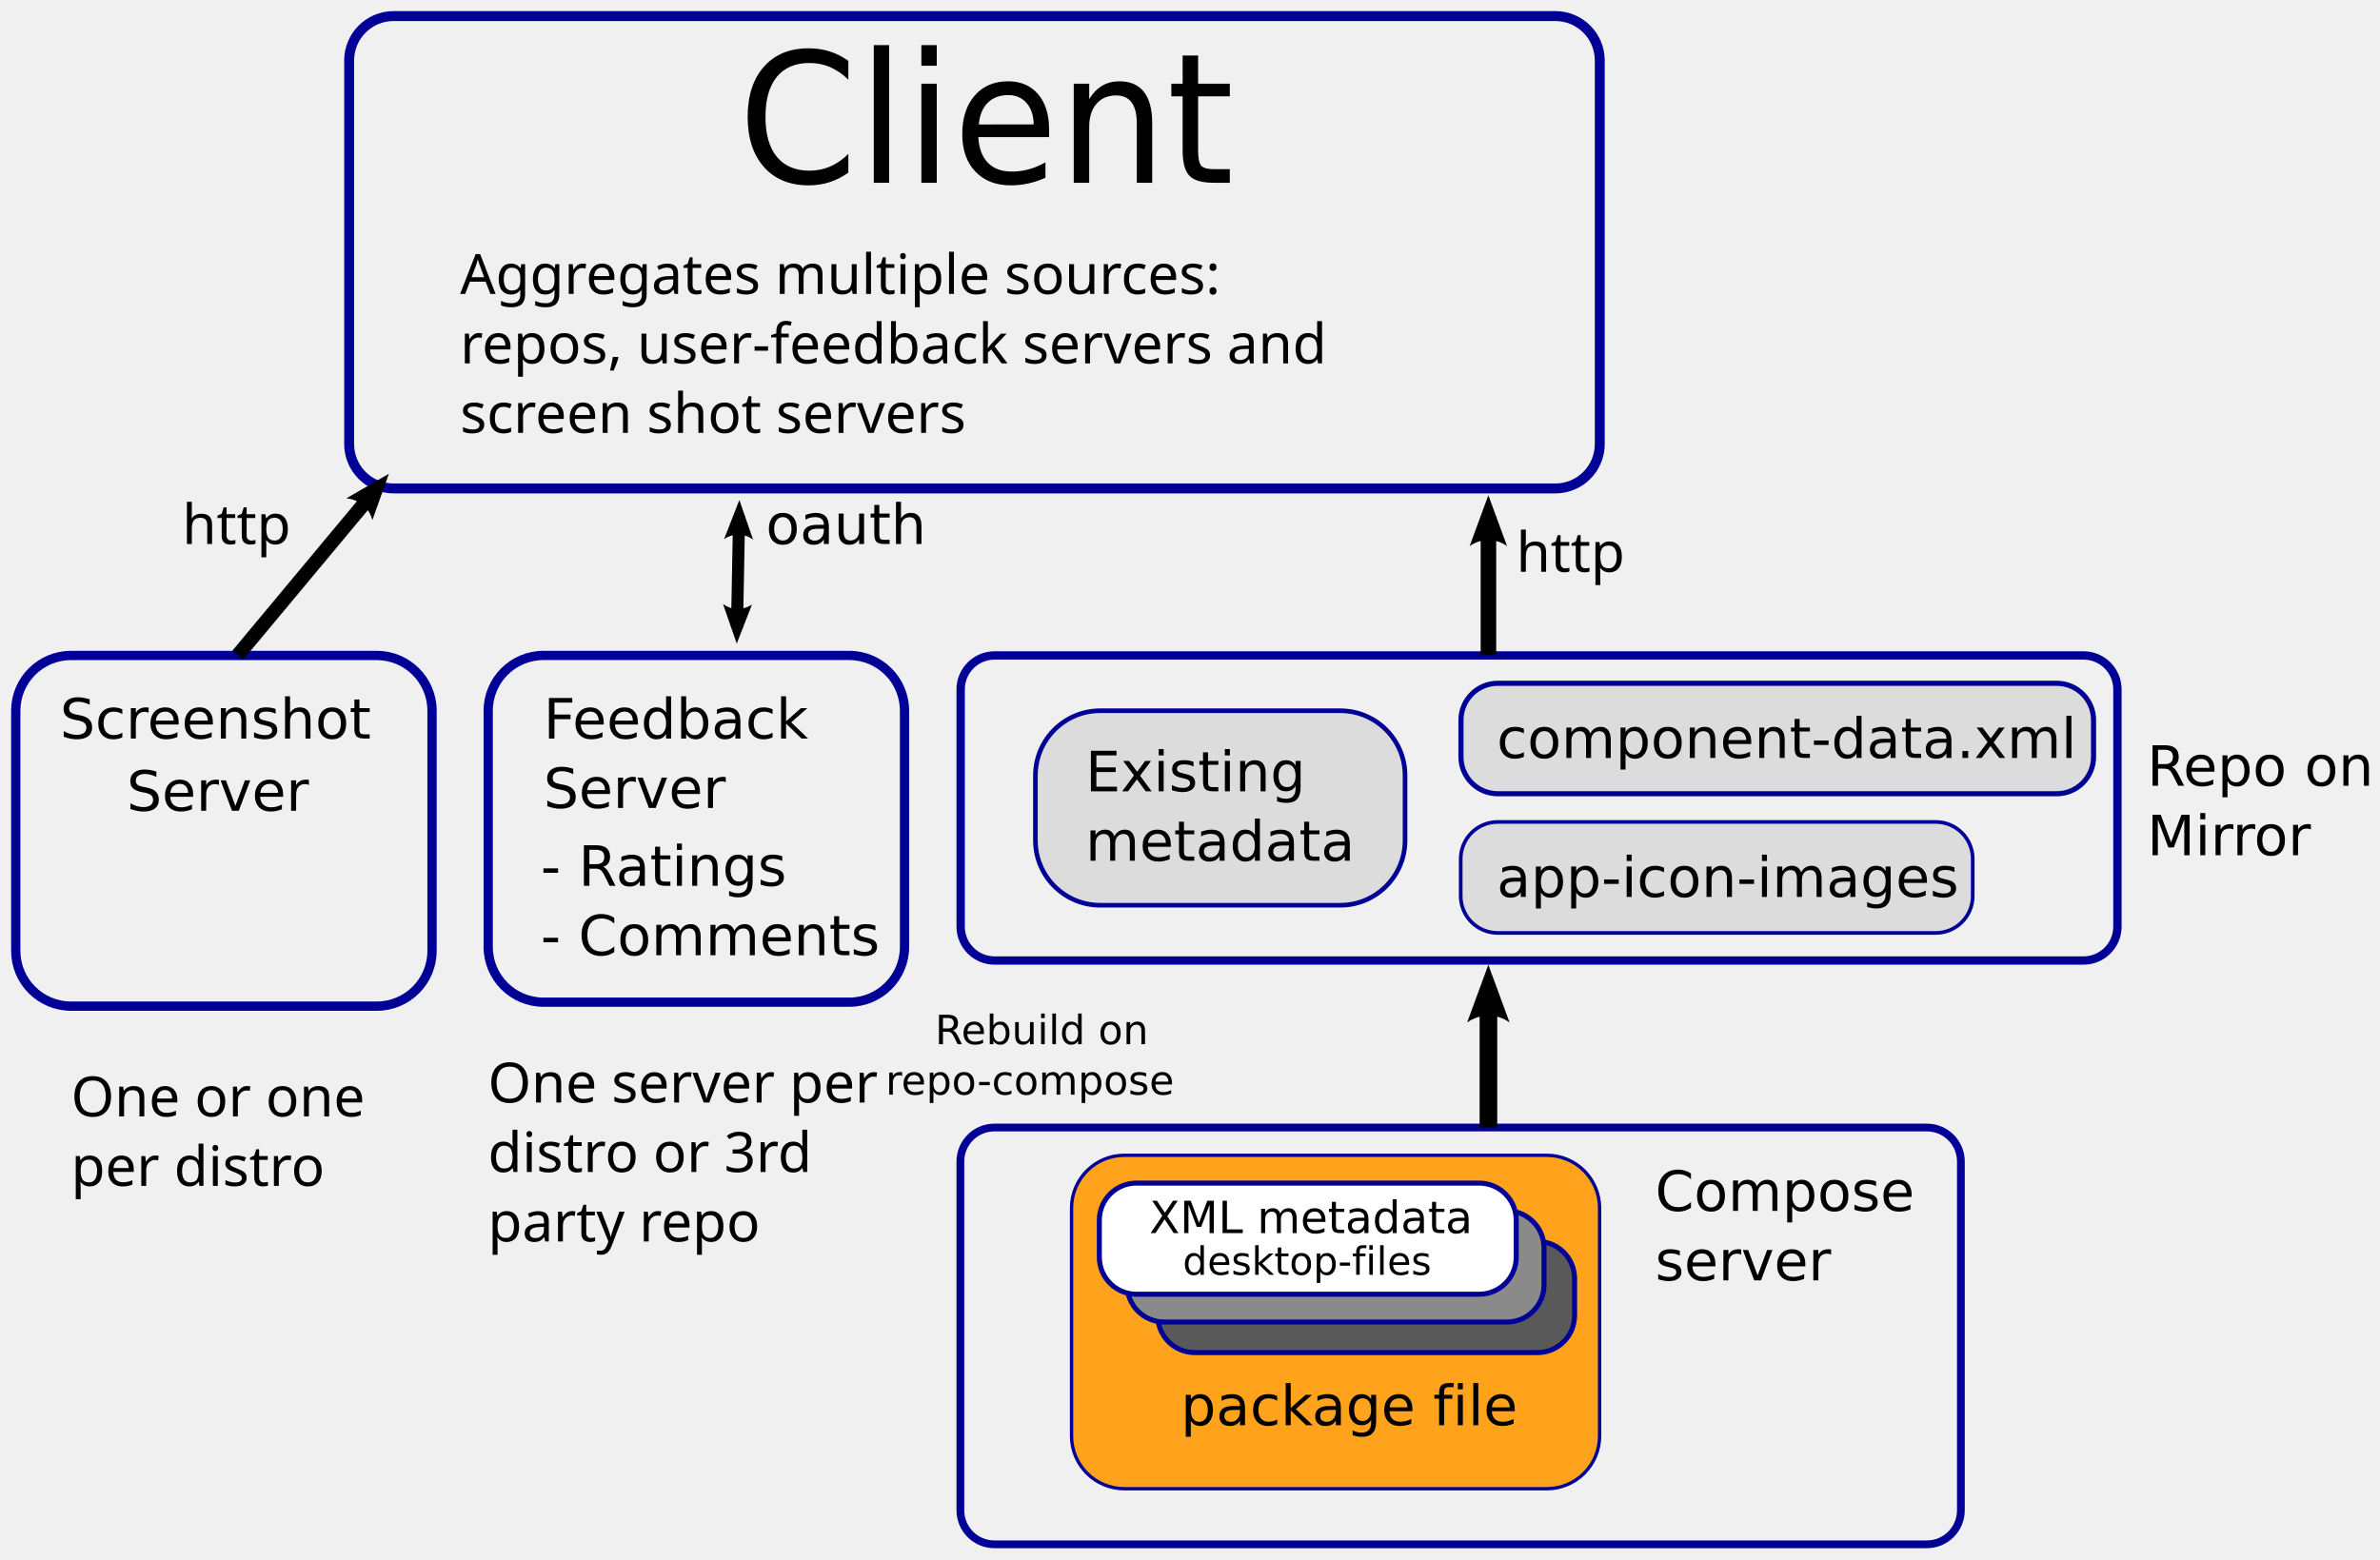
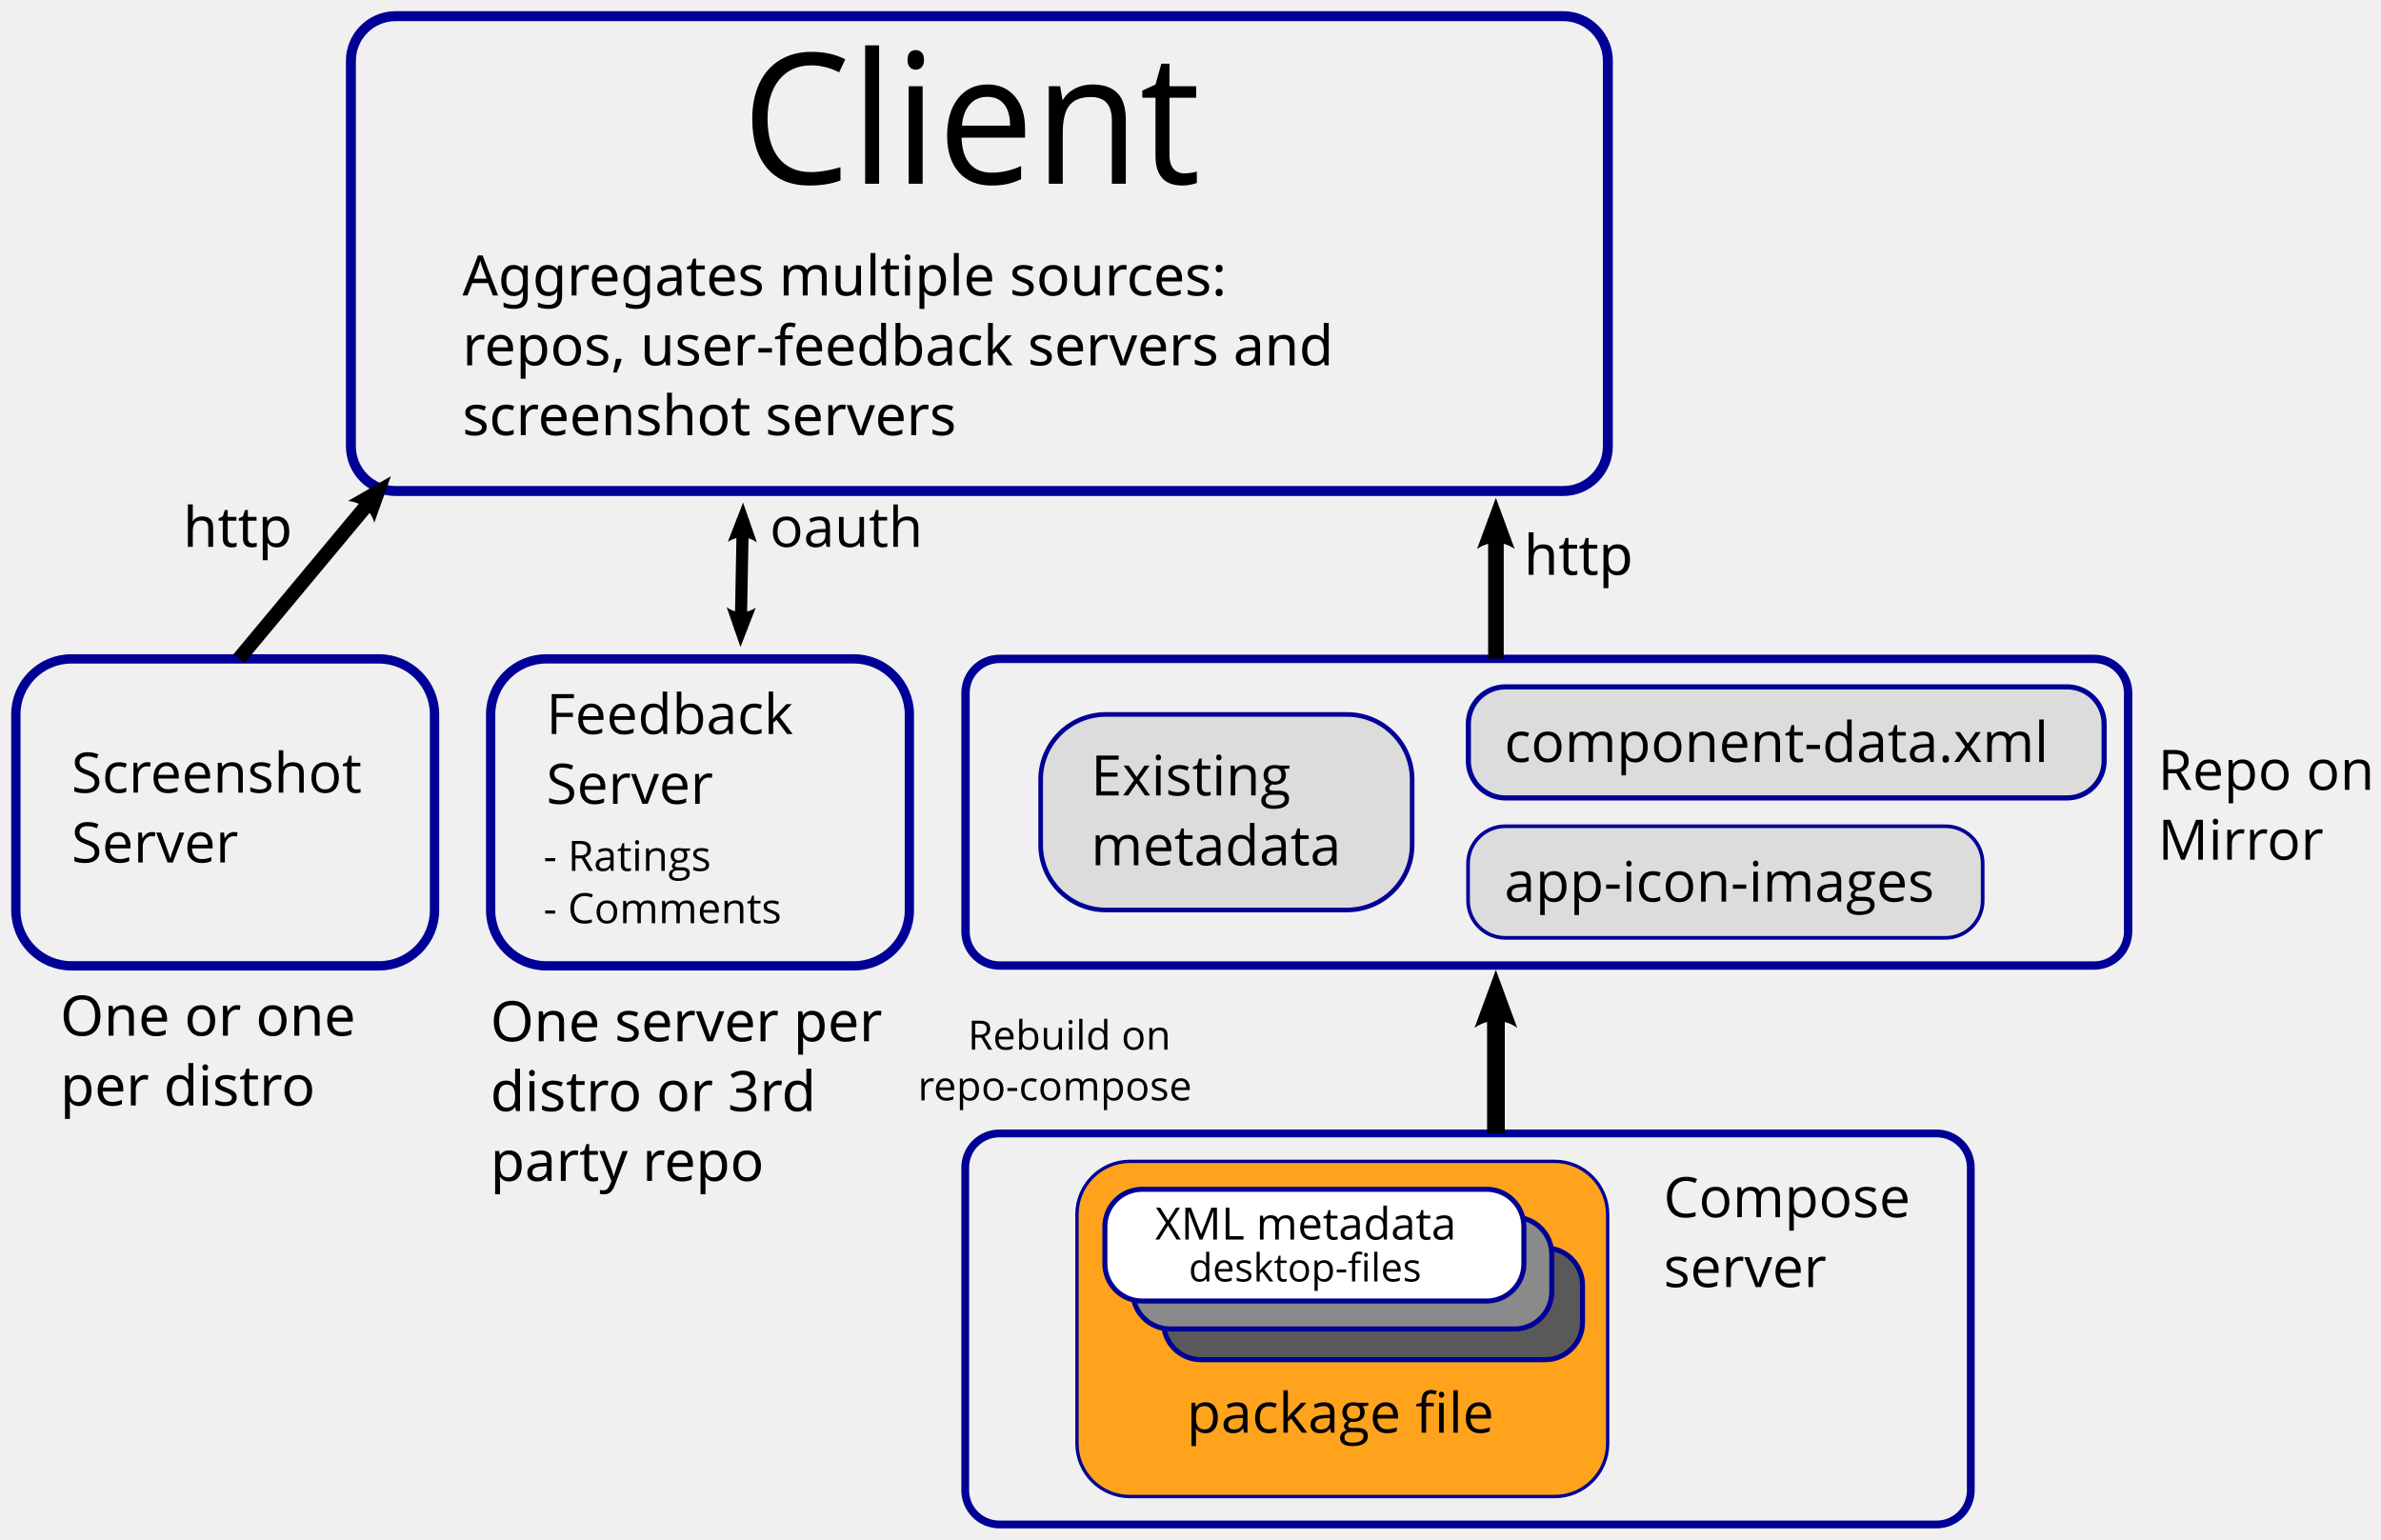
- <svg xmlns="http://www.w3.org/2000/svg" width="1712.734" height="1122.369" id="svg2" version="1.1">
+ <svg xmlns="http://www.w3.org/2000/svg" width="1704.844" height="1102.369" id="svg2" version="1.1">
  <defs id="defs4">
    <marker orient="auto" refY="0" refX="0" id="Arrow2Sstart" style="overflow:visible">
      <path id="path4777" style="font-size:12px;fill-rule:evenodd;stroke-width:0.625;stroke-linejoin:round" d="M 8.719,4.034 -2.207,0.016 8.719,-4.002 c -1.745,2.372 -1.735,5.617 -6e-7,8.035 z" transform="matrix(0.3,0,0,0.3,-0.69,0)" />
    </marker>
    <marker orient="auto" refY="0" refX="0" id="Arrow2Send" style="overflow:visible">
      <path id="path3944" style="font-size:12px;fill-rule:evenodd;stroke-width:0.625;stroke-linejoin:round" d="M 8.719,4.034 -2.207,0.016 8.719,-4.002 c -1.745,2.372 -1.735,5.617 -6e-7,8.035 z" transform="matrix(-0.3,0,0,-0.3,0.69,0)" />
    </marker>
    <marker orient="auto" refY="0" refX="0" id="Arrow2Send-0" style="overflow:visible">
      <path id="path3944-62" style="font-size:12px;fill-rule:evenodd;stroke-width:0.625;stroke-linejoin:round" d="M 8.719,4.034 -2.207,0.016 8.719,-4.002 c -1.745,2.372 -1.735,5.617 -6e-7,8.035 z" transform="matrix(-0.3,0,0,-0.3,0.69,0)" />
    </marker>
  </defs>
  <g id="layer1" transform="translate(891.125,139.2114)">
-     <rect style="fill:none;stroke:#000096;stroke-width:6.653;stroke-linejoin:round;stroke-miterlimit:4;stroke-dasharray:none;stroke-dashoffset:0;stroke-opacity:1" id="rect2987" width="299.597" height="249.597" x="-539.799" y="332.564" ry="39.799" />
-     <text xml:space="preserve" style="font-size:40px;font-style:normal;font-weight:normal;line-height:125%;letter-spacing:0px;word-spacing:0px;fill:#000000;fill-opacity:1;stroke:none;font-family:Bitstream Vera Sans" x="-502" y="498.362" id="text2989">
-       <tspan x="-502" y="498.362" id="tspan3100">- Ratings</tspan>
-       <tspan x="-502" y="548.362" id="tspan3102">- Comments</tspan>
+     <rect style="fill:none;stroke:#000096;stroke-width:6.653;stroke-linejoin:round;stroke-miterlimit:4;stroke-dasharray:none;stroke-dashoffset:0;stroke-opacity:1" id="rect2987" width="299.799" height="219.799" x="-539.799" y="332.564" ry="39.799" />
+     <text xml:space="preserve" style="font-style:normal;font-weight:normal;font-size:40px;line-height:125%;font-family:'Open Sans';letter-spacing:0px;word-spacing:0px;fill:#000000;fill-opacity:1;stroke:none" x="-502" y="484.362" id="text2989">
+       <tspan x="-502" y="484.362" id="tspan3100" style="font-size:30px">- Ratings</tspan>
+       <tspan x="-502" y="521.862" id="tspan3102" style="font-size:30px">- Comments</tspan>
    </text>
-     <rect style="fill:#ffa31d;fill-opacity:1;stroke:#000096;stroke-width:2.395;stroke-linejoin:round;stroke-miterlimit:4;stroke-opacity:1;stroke-dasharray:none;stroke-dashoffset:0" id="rect3078" width="380" height="240" x="-120" y="692.362" ry="38" />
-     <rect style="fill:#595959;fill-opacity:1;stroke:#000096;stroke-width:3.608;stroke-linejoin:round;stroke-miterlimit:4;stroke-opacity:1;stroke-dasharray:none;stroke-dashoffset:0" id="rect2987-2-0" width="300" height="80" x="-58" y="754.362" ry="26.667" />
-     <rect style="fill:#8a8a8a;fill-opacity:1;stroke:#000096;stroke-width:3.608;stroke-linejoin:round;stroke-miterlimit:4;stroke-opacity:1;stroke-dasharray:none;stroke-dashoffset:0" id="rect2987-2-4" width="300" height="80" x="-80" y="732.362" ry="26.667" />
-     <rect style="fill:#ffffff;fill-opacity:1;stroke:#000096;stroke-width:3.608;stroke-linejoin:round;stroke-miterlimit:4;stroke-opacity:1;stroke-dasharray:none;stroke-dashoffset:0" id="rect2987-2" width="300" height="80" x="-100" y="-792.362" ry="26.667" transform="scale(1,-1)" />
-     <text xml:space="preserve" style="font-size:40px;font-style:normal;font-weight:normal;line-height:125%;letter-spacing:0px;word-spacing:0px;fill:#000000;fill-opacity:1;stroke:none;font-family:Bitstream Vera Sans" x="-40" y="778.362" id="text2989-1">
+     <rect style="fill:#ffa31d;fill-opacity:1;stroke:#000096;stroke-width:2.395;stroke-linejoin:round;stroke-miterlimit:4;stroke-dasharray:none;stroke-dashoffset:0;stroke-opacity:1" id="rect3078" width="380" height="240" x="-120" y="692.362" ry="38" />
+     <rect style="fill:#595959;fill-opacity:1;stroke:#000096;stroke-width:3.608;stroke-linejoin:round;stroke-miterlimit:4;stroke-dasharray:none;stroke-dashoffset:0;stroke-opacity:1" id="rect2987-2-0" width="300" height="80" x="-58" y="754.362" ry="26.667" />
+     <rect style="fill:#8a8a8a;fill-opacity:1;stroke:#000096;stroke-width:3.608;stroke-linejoin:round;stroke-miterlimit:4;stroke-dasharray:none;stroke-dashoffset:0;stroke-opacity:1" id="rect2987-2-4" width="300" height="80" x="-80" y="732.362" ry="26.667" />
+     <rect style="fill:#ffffff;fill-opacity:1;stroke:#000096;stroke-width:3.608;stroke-linejoin:round;stroke-miterlimit:4;stroke-dasharray:none;stroke-dashoffset:0;stroke-opacity:1" id="rect2987-2" width="300" height="80" x="-100" y="-792.362" ry="26.667" transform="scale(1,-1)" />
+     <text xml:space="preserve" style="font-style:normal;font-weight:normal;font-size:40px;line-height:125%;font-family:'Open Sans';letter-spacing:0px;word-spacing:0px;fill:#000000;fill-opacity:1;stroke:none" x="-40" y="778.362" id="text2989-1">
      <tspan id="tspan2991-0" x="-40" y="778.362" style="font-size:28px">desktop-files</tspan>
    </text>
-     <rect ry="26.503" y="352.607" x="160.245" height="79.51" width="455.224" id="rect3042" style="fill:#dcdcdc;fill-opacity:1;stroke:#000096;stroke-width:3.684;stroke-linejoin:round;stroke-miterlimit:4;stroke-opacity:1;stroke-dasharray:none;stroke-dashoffset:0" />
-     <text id="text3044" y="406.362" x="186" style="font-size:40px;font-style:normal;font-weight:normal;line-height:125%;letter-spacing:0px;word-spacing:0px;fill:#000000;fill-opacity:1;stroke:none;font-family:Bitstream Vera Sans" xml:space="preserve">
+     <rect ry="26.503" y="352.607" x="160.245" height="79.51" width="455.224" id="rect3042" style="fill:#dcdcdc;fill-opacity:1;stroke:#000096;stroke-width:3.684;stroke-linejoin:round;stroke-miterlimit:4;stroke-dasharray:none;stroke-dashoffset:0;stroke-opacity:1" />
+     <text id="text3044" y="406.362" x="186" style="font-style:normal;font-weight:normal;font-size:40px;line-height:125%;font-family:'Open Sans';letter-spacing:0px;word-spacing:0px;fill:#000000;fill-opacity:1;stroke:none" xml:space="preserve">
      <tspan y="406.362" x="186" id="tspan3046">component-data.xml</tspan>
    </text>
-     <rect style="fill:#dcdcdc;fill-opacity:1;stroke:#000096;stroke-width:2.627;stroke-linejoin:round;stroke-miterlimit:4;stroke-opacity:1;stroke-dasharray:none;stroke-dashoffset:0" id="rect3048" width="368.47" height="79.898" x="160.051" y="452.413" ry="26.633" />
-     <text xml:space="preserve" style="font-size:40px;font-style:normal;font-weight:normal;line-height:125%;letter-spacing:0px;word-spacing:0px;fill:#000000;fill-opacity:1;stroke:none;font-family:Bitstream Vera Sans" x="186" y="506.362" id="text3050">
+     <rect style="fill:#dcdcdc;fill-opacity:1;stroke:#000096;stroke-width:2.627;stroke-linejoin:round;stroke-miterlimit:4;stroke-dasharray:none;stroke-dashoffset:0;stroke-opacity:1" id="rect3048" width="368.47" height="79.898" x="160.051" y="452.413" ry="26.633" />
+     <text xml:space="preserve" style="font-style:normal;font-weight:normal;font-size:40px;line-height:125%;font-family:'Open Sans';letter-spacing:0px;word-spacing:0px;fill:#000000;fill-opacity:1;stroke:none" x="186" y="506.362" id="text3050">
      <tspan id="tspan3052" x="186" y="506.362">app-icon-images</tspan>
    </text>
-     <rect style="fill:none;stroke:#000096;stroke-width:6.005;stroke-linejoin:round;stroke-miterlimit:4;stroke-opacity:1;stroke-dasharray:none;stroke-dashoffset:0" id="rect3054" width="832.442" height="219.585" x="-199.792" y="332.57" ry="24.398" />
-     <rect style="fill:none;stroke:#000096;stroke-width:7.147;stroke-linejoin:round;stroke-miterlimit:4;stroke-opacity:1;stroke-dasharray:none;stroke-dashoffset:0" id="rect3056" width="900" height="340" x="-639.867" y="-127.638" ry="31.966" />
-     <rect style="fill:none;stroke:#000096;stroke-width:5.59;stroke-linejoin:round;stroke-miterlimit:4;stroke-opacity:1;stroke-dasharray:none;stroke-dashoffset:0" id="rect3058" width="720" height="300" x="-200" y="672.362" ry="24.444" />
-     <text xml:space="preserve" style="font-size:40px;font-style:normal;font-weight:normal;line-height:125%;letter-spacing:0px;word-spacing:0px;fill:#000000;fill-opacity:1;stroke:none;font-family:Bitstream Vera Sans" x="300" y="732.362" id="text3060">
+     <rect style="fill:none;stroke:#000096;stroke-width:6.005;stroke-linejoin:round;stroke-miterlimit:4;stroke-dasharray:none;stroke-dashoffset:0;stroke-opacity:1" id="rect3054" width="832.442" height="219.585" x="-199.792" y="332.57" ry="24.398" />
+     <rect style="fill:none;stroke:#000096;stroke-width:7.147;stroke-linejoin:round;stroke-miterlimit:4;stroke-dasharray:none;stroke-dashoffset:0;stroke-opacity:1" id="rect3056" width="900" height="340" x="-639.867" y="-127.638" ry="31.966" />
+     <rect style="fill:none;stroke:#000096;stroke-width:5.59;stroke-linejoin:round;stroke-miterlimit:4;stroke-dasharray:none;stroke-dashoffset:0;stroke-opacity:1" id="rect3058" width="720" height="280" x="-200" y="672.362" ry="24.444" />
+     <text xml:space="preserve" style="font-style:normal;font-weight:normal;font-size:40px;line-height:125%;font-family:'Open Sans';letter-spacing:0px;word-spacing:0px;fill:#000000;fill-opacity:1;stroke:none" x="300" y="732.362" id="text3060">
      <tspan id="tspan3062" x="300" y="732.362">Compose</tspan>
      <tspan x="300" y="782.362" id="tspan3064">server</tspan>
    </text>
-     <text xml:space="preserve" style="font-size:40px;font-style:normal;font-weight:normal;line-height:125%;letter-spacing:0px;word-spacing:0px;fill:#000000;fill-opacity:1;stroke:none;font-family:Bitstream Vera Sans" x="654" y="426.362" id="text3066">
+     <text xml:space="preserve" style="font-style:normal;font-weight:normal;font-size:40px;line-height:125%;font-family:'Open Sans';letter-spacing:0px;word-spacing:0px;fill:#000000;fill-opacity:1;stroke:none" x="654" y="426.362" id="text3066">
      <tspan id="tspan3068" x="654" y="426.362">Repo on</tspan>
      <tspan x="654" y="476.362" id="tspan3282">Mirror</tspan>
    </text>
-     <rect style="fill:#dcdcdc;fill-opacity:1;stroke:#000096;stroke-width:3.325;stroke-linejoin:round;stroke-miterlimit:4;stroke-opacity:1;stroke-dasharray:none;stroke-dashoffset:0" id="rect3070" width="266" height="140" x="-146" y="372.362" ry="46.667" />
-     <text xml:space="preserve" style="font-size:40px;font-style:normal;font-weight:normal;line-height:125%;letter-spacing:0px;word-spacing:0px;fill:#000000;fill-opacity:1;stroke:none;font-family:Bitstream Vera Sans" x="-110" y="430.362" id="text3072">
+     <rect style="fill:#dcdcdc;fill-opacity:1;stroke:#000096;stroke-width:3.325;stroke-linejoin:round;stroke-miterlimit:4;stroke-dasharray:none;stroke-dashoffset:0;stroke-opacity:1" id="rect3070" width="266" height="140" x="-146" y="372.362" ry="46.667" />
+     <text xml:space="preserve" style="font-style:normal;font-weight:normal;font-size:40px;line-height:125%;font-family:'Open Sans';letter-spacing:0px;word-spacing:0px;fill:#000000;fill-opacity:1;stroke:none" x="-110" y="430.362" id="text3072">
      <tspan id="tspan3074" x="-110" y="430.362">Existing</tspan>
      <tspan x="-110" y="480.362" id="tspan3076">metadata</tspan>
    </text>
-     <text xml:space="preserve" style="font-size:40px;font-style:normal;font-weight:normal;line-height:125%;letter-spacing:0px;word-spacing:0px;fill:#000000;fill-opacity:1;stroke:none;font-family:Bitstream Vera Sans" x="-41.429" y="886.648" id="text3080">
+     <text xml:space="preserve" style="font-style:normal;font-weight:normal;font-size:40px;line-height:125%;font-family:'Open Sans';letter-spacing:0px;word-spacing:0px;fill:#000000;fill-opacity:1;stroke:none" x="-41.429" y="886.648" id="text3080">
      <tspan id="tspan3082" x="-41.429" y="886.648">package file</tspan>
    </text>
-     <text xml:space="preserve" style="font-size:126.802px;font-style:normal;font-weight:normal;line-height:125%;letter-spacing:0px;word-spacing:0px;fill:#000000;fill-opacity:1;stroke:none;font-family:Bitstream Vera Sans" x="-370.351" y="-7.424" id="text3084" transform="scale(0.9720516,1.028752)">
+     <text xml:space="preserve" style="font-style:normal;font-weight:normal;font-size:126.802px;line-height:125%;font-family:'Open Sans';letter-spacing:0px;word-spacing:0px;fill:#000000;fill-opacity:1;stroke:none" x="-370.351" y="-7.424" id="text3084" transform="scale(0.9720516,1.028752)">
      <tspan id="tspan3086" x="-370.351" y="-7.424">Client</tspan>
    </text>
-     <text xml:space="preserve" style="font-size:40px;font-style:normal;font-weight:normal;line-height:125%;letter-spacing:0px;word-spacing:0px;fill:#000000;fill-opacity:1;stroke:none;font-family:Bitstream Vera Sans" x="-500" y="392.362" id="text3106">
-       <tspan id="tspan3108" x="-500" y="392.362">Feedback</tspan>
-       <tspan x="-500" y="442.362" id="tspan3145">Server</tspan>
+     <text xml:space="preserve" style="font-style:normal;font-weight:normal;font-size:40px;line-height:125%;font-family:'Open Sans';letter-spacing:0px;word-spacing:0px;fill:#000000;fill-opacity:1;stroke:none" x="-500" y="386.362" id="text3106">
+       <tspan id="tspan3108" x="-500" y="386.362">Feedback</tspan>
+       <tspan x="-500" y="436.362" id="tspan3145">Server</tspan>
    </text>
-     <path style="fill:none;stroke:#000000;stroke-width:12.677;stroke-linecap:butt;stroke-linejoin:round;stroke-miterlimit:4;stroke-opacity:1;stroke-dasharray:none;marker-start:none;marker-end:url(#Arrow2Send)" d="m 180,672.362 0,-100" id="path3906" />
-     <text xml:space="preserve" style="font-size:40px;font-style:normal;font-weight:normal;line-height:125%;letter-spacing:0px;word-spacing:0px;fill:#000000;fill-opacity:1;stroke:none;font-family:Bitstream Vera Sans" x="-340" y="252.362" id="text5962">
+     <path style="fill:none;stroke:#000000;stroke-width:12.677;stroke-linecap:butt;stroke-linejoin:round;stroke-miterlimit:4;stroke-dasharray:none;stroke-opacity:1;marker-start:none;marker-end:url(#Arrow2Send)" d="m 180,672.362 0,-100" id="path3906" />
+     <text xml:space="preserve" style="font-style:normal;font-weight:normal;font-size:40px;line-height:125%;font-family:'Open Sans';letter-spacing:0px;word-spacing:0px;fill:#000000;fill-opacity:1;stroke:none" x="-340" y="252.362" id="text5962">
      <tspan x="-340" y="252.362" id="tspan7878">oauth</tspan>
    </text>
-     <text xml:space="preserve" style="font-size:29.05px;font-style:normal;font-weight:normal;text-align:end;line-height:125%;letter-spacing:0px;word-spacing:0px;text-anchor:end;fill:#000000;fill-opacity:1;stroke:none;font-family:Bitstream Vera Sans" x="4.0233135e-07" y="612.362" id="text5982">
-       <tspan id="tspan5984" x="-5.1409006e-06" y="612.362">Rebuild on</tspan>
-       <tspan id="tspan5986" x="3.7699938e-06" y="648.674">repo-compose</tspan>
+     <text xml:space="preserve" style="font-style:normal;font-weight:normal;font-size:29.05px;line-height:125%;font-family:'Open Sans';text-align:end;letter-spacing:0px;word-spacing:0px;text-anchor:end;fill:#000000;fill-opacity:1;stroke:none" x="4.0233135e-07" y="612.362" id="text5982">
+       <tspan id="tspan5984" x="-2.2500753e-06" y="612.362">Rebuild on</tspan>
+       <tspan id="tspan5986" x="-8.3446503e-07" y="648.674">repo-compose</tspan>
    </text>
-     <path style="fill:none;stroke:#000000;stroke-width:11.18;stroke-linecap:butt;stroke-linejoin:round;stroke-miterlimit:4;stroke-opacity:1;stroke-dasharray:none;marker-start:none;marker-end:url(#Arrow2Send)" d="m 180,332.362 0,-100" id="path3906-2-1" />
-     <rect style="fill:none;stroke:#000096;stroke-width:6.69;stroke-linejoin:round;stroke-miterlimit:4;stroke-dasharray:none;stroke-dashoffset:0;stroke-opacity:1" id="rect2987-9" width="299.56" height="252.417" x="-879.78" y="332.582" ry="39.78" />
-     <text xml:space="preserve" style="font-size:40px;font-style:normal;font-weight:normal;line-height:125%;letter-spacing:0px;word-spacing:0px;fill:#000000;fill-opacity:1;stroke:none;font-family:Bitstream Vera Sans" x="-800" y="444.362" id="text2989-7">
-       <tspan x="-800" y="444.362" id="tspan3102-6">Server</tspan>
+     <path style="fill:none;stroke:#000000;stroke-width:11.18;stroke-linecap:butt;stroke-linejoin:round;stroke-miterlimit:4;stroke-dasharray:none;stroke-opacity:1;marker-start:none;marker-end:url(#Arrow2Send)" d="m 180,332.362 0,-100" id="path3906-2-1" />
+     <rect style="fill:none;stroke:#000096;stroke-width:6.69;stroke-linejoin:round;stroke-miterlimit:4;stroke-dasharray:none;stroke-dashoffset:0;stroke-opacity:1" id="rect2987-9" width="299.78" height="219.78" x="-879.78" y="332.582" ry="39.78" />
+     <text xml:space="preserve" style="font-style:normal;font-weight:normal;font-size:40px;line-height:125%;font-family:'Open Sans';letter-spacing:0px;word-spacing:0px;fill:#000000;fill-opacity:1;stroke:none" x="-840" y="428.362" id="text3106-4">
+       <tspan id="tspan3108-3" x="-840" y="428.362" style="font-style:normal;font-variant:normal;font-weight:normal;font-stretch:normal;font-family:'Open Sans';-inkscape-font-specification:'Open Sans'">Screenshot</tspan>
+       <tspan x="-840" y="478.362" style="font-style:normal;font-variant:normal;font-weight:normal;font-stretch:normal;font-family:'Open Sans';-inkscape-font-specification:'Open Sans'" id="tspan4226">Server</tspan>
    </text>
-     <text xml:space="preserve" style="font-size:40px;font-style:normal;font-weight:normal;line-height:125%;letter-spacing:0px;word-spacing:0px;fill:#000000;fill-opacity:1;stroke:none;font-family:Bitstream Vera Sans" x="-848" y="392.362" id="text3106-4">
-       <tspan id="tspan3108-3" x="-848" y="392.362">Screenshot</tspan>
+     <text xml:space="preserve" style="font-style:normal;font-weight:normal;font-size:40px;line-height:125%;font-family:Sans;letter-spacing:0px;word-spacing:0px;fill:#000000;fill-opacity:1;stroke:none" x="-540" y="606.362" id="text3272">
+       <tspan id="tspan3274" x="-540" y="606.362">One server per</tspan>
+       <tspan x="-540" y="656.362" id="tspan3276">distro or 3rd</tspan>
+       <tspan x="-540" y="706.362" id="tspan3280">party repo</tspan>
+       <tspan x="-540" y="756.362" id="tspan3278" />
    </text>
-     <text xml:space="preserve" style="font-size:40px;font-style:normal;font-weight:normal;line-height:125%;letter-spacing:0px;word-spacing:0px;fill:#000000;fill-opacity:1;stroke:none;font-family:Sans" x="-540" y="654.362" id="text3272">
-       <tspan id="tspan3274" x="-540" y="654.362">One server per</tspan>
-       <tspan x="-540" y="704.362" id="tspan3276">distro or 3rd</tspan>
-       <tspan x="-540" y="754.362" id="tspan3280">party repo</tspan>
-       <tspan x="-540" y="804.362" id="tspan3278" />
+     <text xml:space="preserve" style="font-style:normal;font-weight:normal;font-size:40px;line-height:125%;font-family:Sans;letter-spacing:0px;word-spacing:0px;fill:#000000;fill-opacity:1;stroke:none" x="-848" y="602.362" id="text3284">
+       <tspan id="tspan3286" x="-848" y="602.362">One or one</tspan>
+       <tspan x="-848" y="652.362" id="tspan3288">per distro</tspan>
    </text>
-     <text xml:space="preserve" style="font-size:40px;font-style:normal;font-weight:normal;line-height:125%;letter-spacing:0px;word-spacing:0px;fill:#000000;fill-opacity:1;stroke:none;font-family:Sans" x="-840" y="664.362" id="text3284">
-       <tspan id="tspan3286" x="-840" y="664.362">One or one</tspan>
-       <tspan x="-840" y="714.362" id="tspan3288">per distro</tspan>
-     </text>
-     <path style="fill:none;stroke:#000000;stroke-width:8.658;stroke-linecap:butt;stroke-linejoin:miter;stroke-miterlimit:4;stroke-opacity:1;stroke-dasharray:none;marker-start:url(#Arrow2Sstart);marker-end:url(#Arrow2Send-0)" d="m -360.759,312.362 1.517,-80" id="path6842" />
-     <path style="fill:none;stroke:#000000;stroke-width:10.142;stroke-linecap:butt;stroke-linejoin:miter;stroke-miterlimit:4;stroke-opacity:1;stroke-dasharray:none;marker-start:url(#Arrow2Sstart);marker-end:none" d="m -620,212.362 -100,120" id="path7670" />
-     <text xml:space="preserve" style="font-size:40px;font-style:normal;font-weight:normal;line-height:125%;letter-spacing:0px;word-spacing:0px;fill:#000000;fill-opacity:1;stroke:none;font-family:Sans" x="-760" y="252.362" id="text7880">
+     <path style="fill:none;stroke:#000000;stroke-width:8.658;stroke-linecap:butt;stroke-linejoin:miter;stroke-miterlimit:4;stroke-dasharray:none;stroke-opacity:1;marker-start:url(#Arrow2Sstart);marker-end:url(#Arrow2Send-0)" d="m -360.759,312.362 1.517,-80" id="path6842" />
+     <path style="fill:none;stroke:#000000;stroke-width:10.142;stroke-linecap:butt;stroke-linejoin:miter;stroke-miterlimit:4;stroke-dasharray:none;stroke-opacity:1;marker-start:url(#Arrow2Sstart);marker-end:none" d="m -620,212.362 -100,120" id="path7670" />
+     <text xml:space="preserve" style="font-style:normal;font-weight:normal;font-size:40px;line-height:125%;font-family:Sans;letter-spacing:0px;word-spacing:0px;fill:#000000;fill-opacity:1;stroke:none" x="-760" y="252.362" id="text7880">
      <tspan id="tspan7882" x="-760" y="252.362">http</tspan>
    </text>
-     <text xml:space="preserve" style="font-size:40px;font-style:normal;font-weight:normal;line-height:125%;letter-spacing:0px;word-spacing:0px;fill:#000000;fill-opacity:1;stroke:none;font-family:Sans" x="200" y="272.362" id="text7880-7">
+     <text xml:space="preserve" style="font-style:normal;font-weight:normal;font-size:40px;line-height:125%;font-family:Sans;letter-spacing:0px;word-spacing:0px;fill:#000000;fill-opacity:1;stroke:none" x="200" y="272.362" id="text7880-7">
      <tspan id="tspan7882-5" x="200" y="272.362">http</tspan>
    </text>
-     <text xml:space="preserve" style="font-size:40px;font-style:normal;font-weight:normal;line-height:125%;letter-spacing:0px;word-spacing:0px;fill:#000000;fill-opacity:1;stroke:none;font-family:Sans" x="-560" y="72.362" id="text8527">
+     <text xml:space="preserve" style="font-style:normal;font-weight:normal;font-size:40px;line-height:125%;font-family:Sans;letter-spacing:0px;word-spacing:0px;fill:#000000;fill-opacity:1;stroke:none" x="-560" y="72.362" id="text8527">
      <tspan id="tspan8529" x="-560" y="72.362">Aggregates multiple sources:</tspan>
      <tspan x="-560" y="122.362" id="tspan8531">repos, user-feedback servers and</tspan>
-       <tspan x="-560" y="172.362" id="tspan8533">screen shot servers</tspan>
+       <tspan x="-560" y="172.362" id="tspan8533">screenshot servers</tspan>
    </text>
-     <text xml:space="preserve" style="font-size:40px;font-style:normal;font-weight:normal;line-height:125%;letter-spacing:0px;word-spacing:0px;fill:#000000;fill-opacity:1;stroke:none;font-family:Bitstream Vera Sans" x="-64" y="748.362" id="text2989-1-5">
+     <text xml:space="preserve" style="font-style:normal;font-weight:normal;font-size:40px;line-height:125%;font-family:'Open Sans';letter-spacing:0px;word-spacing:0px;fill:#000000;fill-opacity:1;stroke:none" x="-64" y="748.362" id="text2989-1-5">
      <tspan id="tspan2991-0-3" x="-64" y="748.362" style="font-size:32px">XML metadata</tspan>
    </text>
  </g>
</svg>
